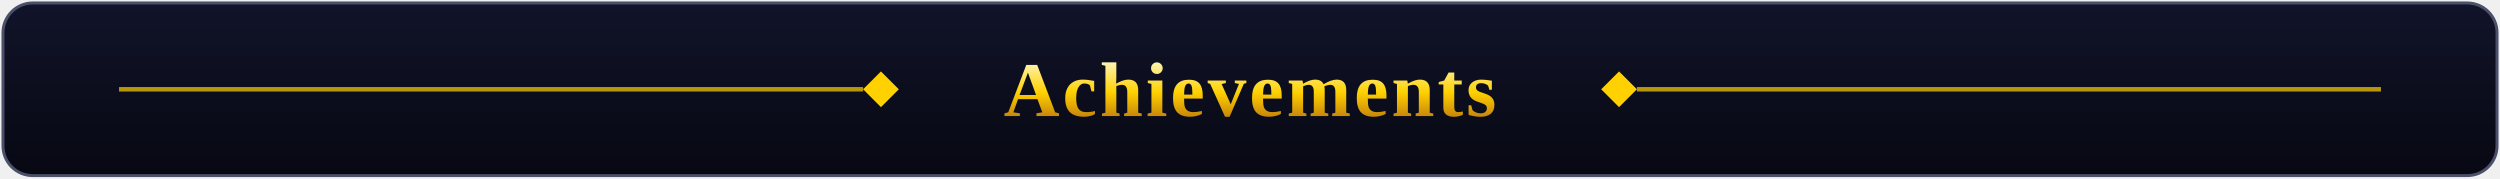
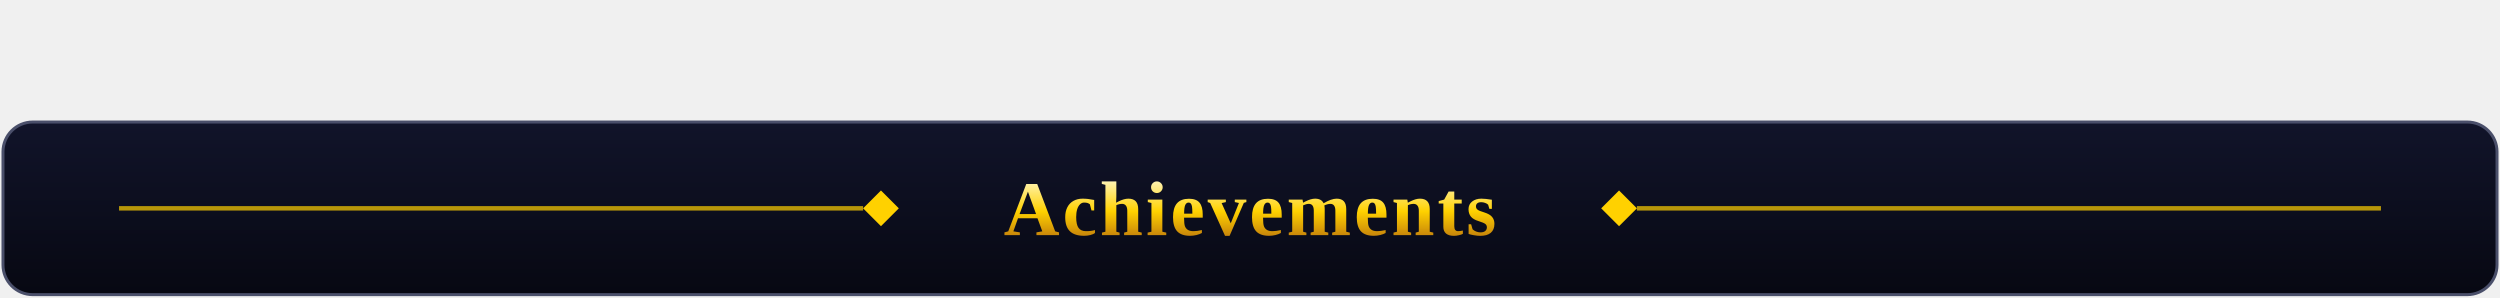
- <svg xmlns="http://www.w3.org/2000/svg" width="840" height="60" viewBox="0 0 840 60" role="img" aria-label="Achievements">
+ <svg xmlns="http://www.w3.org/2000/svg" width="840" height="100" viewBox="0 0 840 100" role="img" aria-label="Achievements">
  <defs>
    <linearGradient id="tip" x1="0" y1="0" x2="0" y2="1">
      <stop offset="0" stop-color="#11142a" />
      <stop offset="1" stop-color="#070812" />
    </linearGradient>
    <linearGradient id="gold" x1="0" y1="0" x2="1" y2="0">
      <stop offset="0" stop-color="#ffd100" stop-opacity="0" />
      <stop offset=".5" stop-color="#fff3b0" />
      <stop offset="1" stop-color="#ffd100" stop-opacity="0" />
    </linearGradient>
    <linearGradient id="goldtext" x1="0" y1="0" x2="0" y2="1">
      <stop offset="0" stop-color="#fff3b0" />
      <stop offset=".55" stop-color="#ffd100" />
      <stop offset="1" stop-color="#c8860a" />
    </linearGradient>
    <linearGradient id="gem" x1="0" y1="0" x2="1" y2="1">
      <stop offset="0" stop-color="#7c3aed" />
      <stop offset="1" stop-color="#1e1b4b" />
    </linearGradient>
  </defs>
  <style>
    text { font-family: Verdana, 'DejaVu Sans', Arial, sans-serif; font-size: 14px; fill: #fff; }
    .t { font-family: Georgia, 'Times New Roman', serif; font-weight: bold; }
    .l { opacity: 0; animation: in .45s ease-out forwards; }
    .glint { animation: run 7s linear infinite; }
    @keyframes in { from { opacity: 0; transform: translateX(-6px); } to { opacity: 1; transform: none; } }
    @keyframes run { from { stroke-dashoffset: 0; } to { stroke-dashoffset: -1000; } }
    @keyframes blink { 50% { opacity: 0; } }
    @media (prefers-reduced-motion: reduce) { .l, .glint, .fx { animation: none !important; opacity: 1 !important; } }</style>
-   <rect x="1" y="1" width="838" height="58" rx="10" fill="url(#tip)" stroke="#4a4f6a" />
-   <line x1="40" y1="30" x2="290" y2="30" stroke="#ffd100" stroke-opacity=".7" stroke-width="1.5" />
-   <path d="M290 30 l6 -6 l6 6 l-6 6 Z" fill="#ffd100" transform="translate(0 0)" />
-   <line x1="800" y1="30" x2="550" y2="30" stroke="#ffd100" stroke-opacity=".7" stroke-width="1.5" />
-   <path d="M550 30 l6 -6 l6 6 l-6 6 Z" fill="#ffd100" transform="translate(-12 0)" />
-   <text class="t" x="420" y="39" text-anchor="middle" style="font-size:26px; fill:url(#goldtext); letter-spacing:1px">Achievements</text>
+   <g transform="translate(0 40)">
+     <rect x="1" y="1" width="838" height="58" rx="10" fill="url(#tip)" stroke="#4a4f6a" />
+     <line x1="40" y1="30" x2="290" y2="30" stroke="#ffd100" stroke-opacity=".7" stroke-width="1.5" />
+     <path d="M290 30 l6 -6 l6 6 l-6 6 Z" fill="#ffd100" transform="translate(0 0)" />
+     <line x1="800" y1="30" x2="550" y2="30" stroke="#ffd100" stroke-opacity=".7" stroke-width="1.5" />
+     <path d="M550 30 l6 -6 l6 6 l-6 6 Z" fill="#ffd100" transform="translate(-12 0)" />
+     <text class="t" x="420" y="39" text-anchor="middle" style="font-size:26px; fill:url(#goldtext); letter-spacing:1px">Achievements</text>
+   </g>
</svg>
